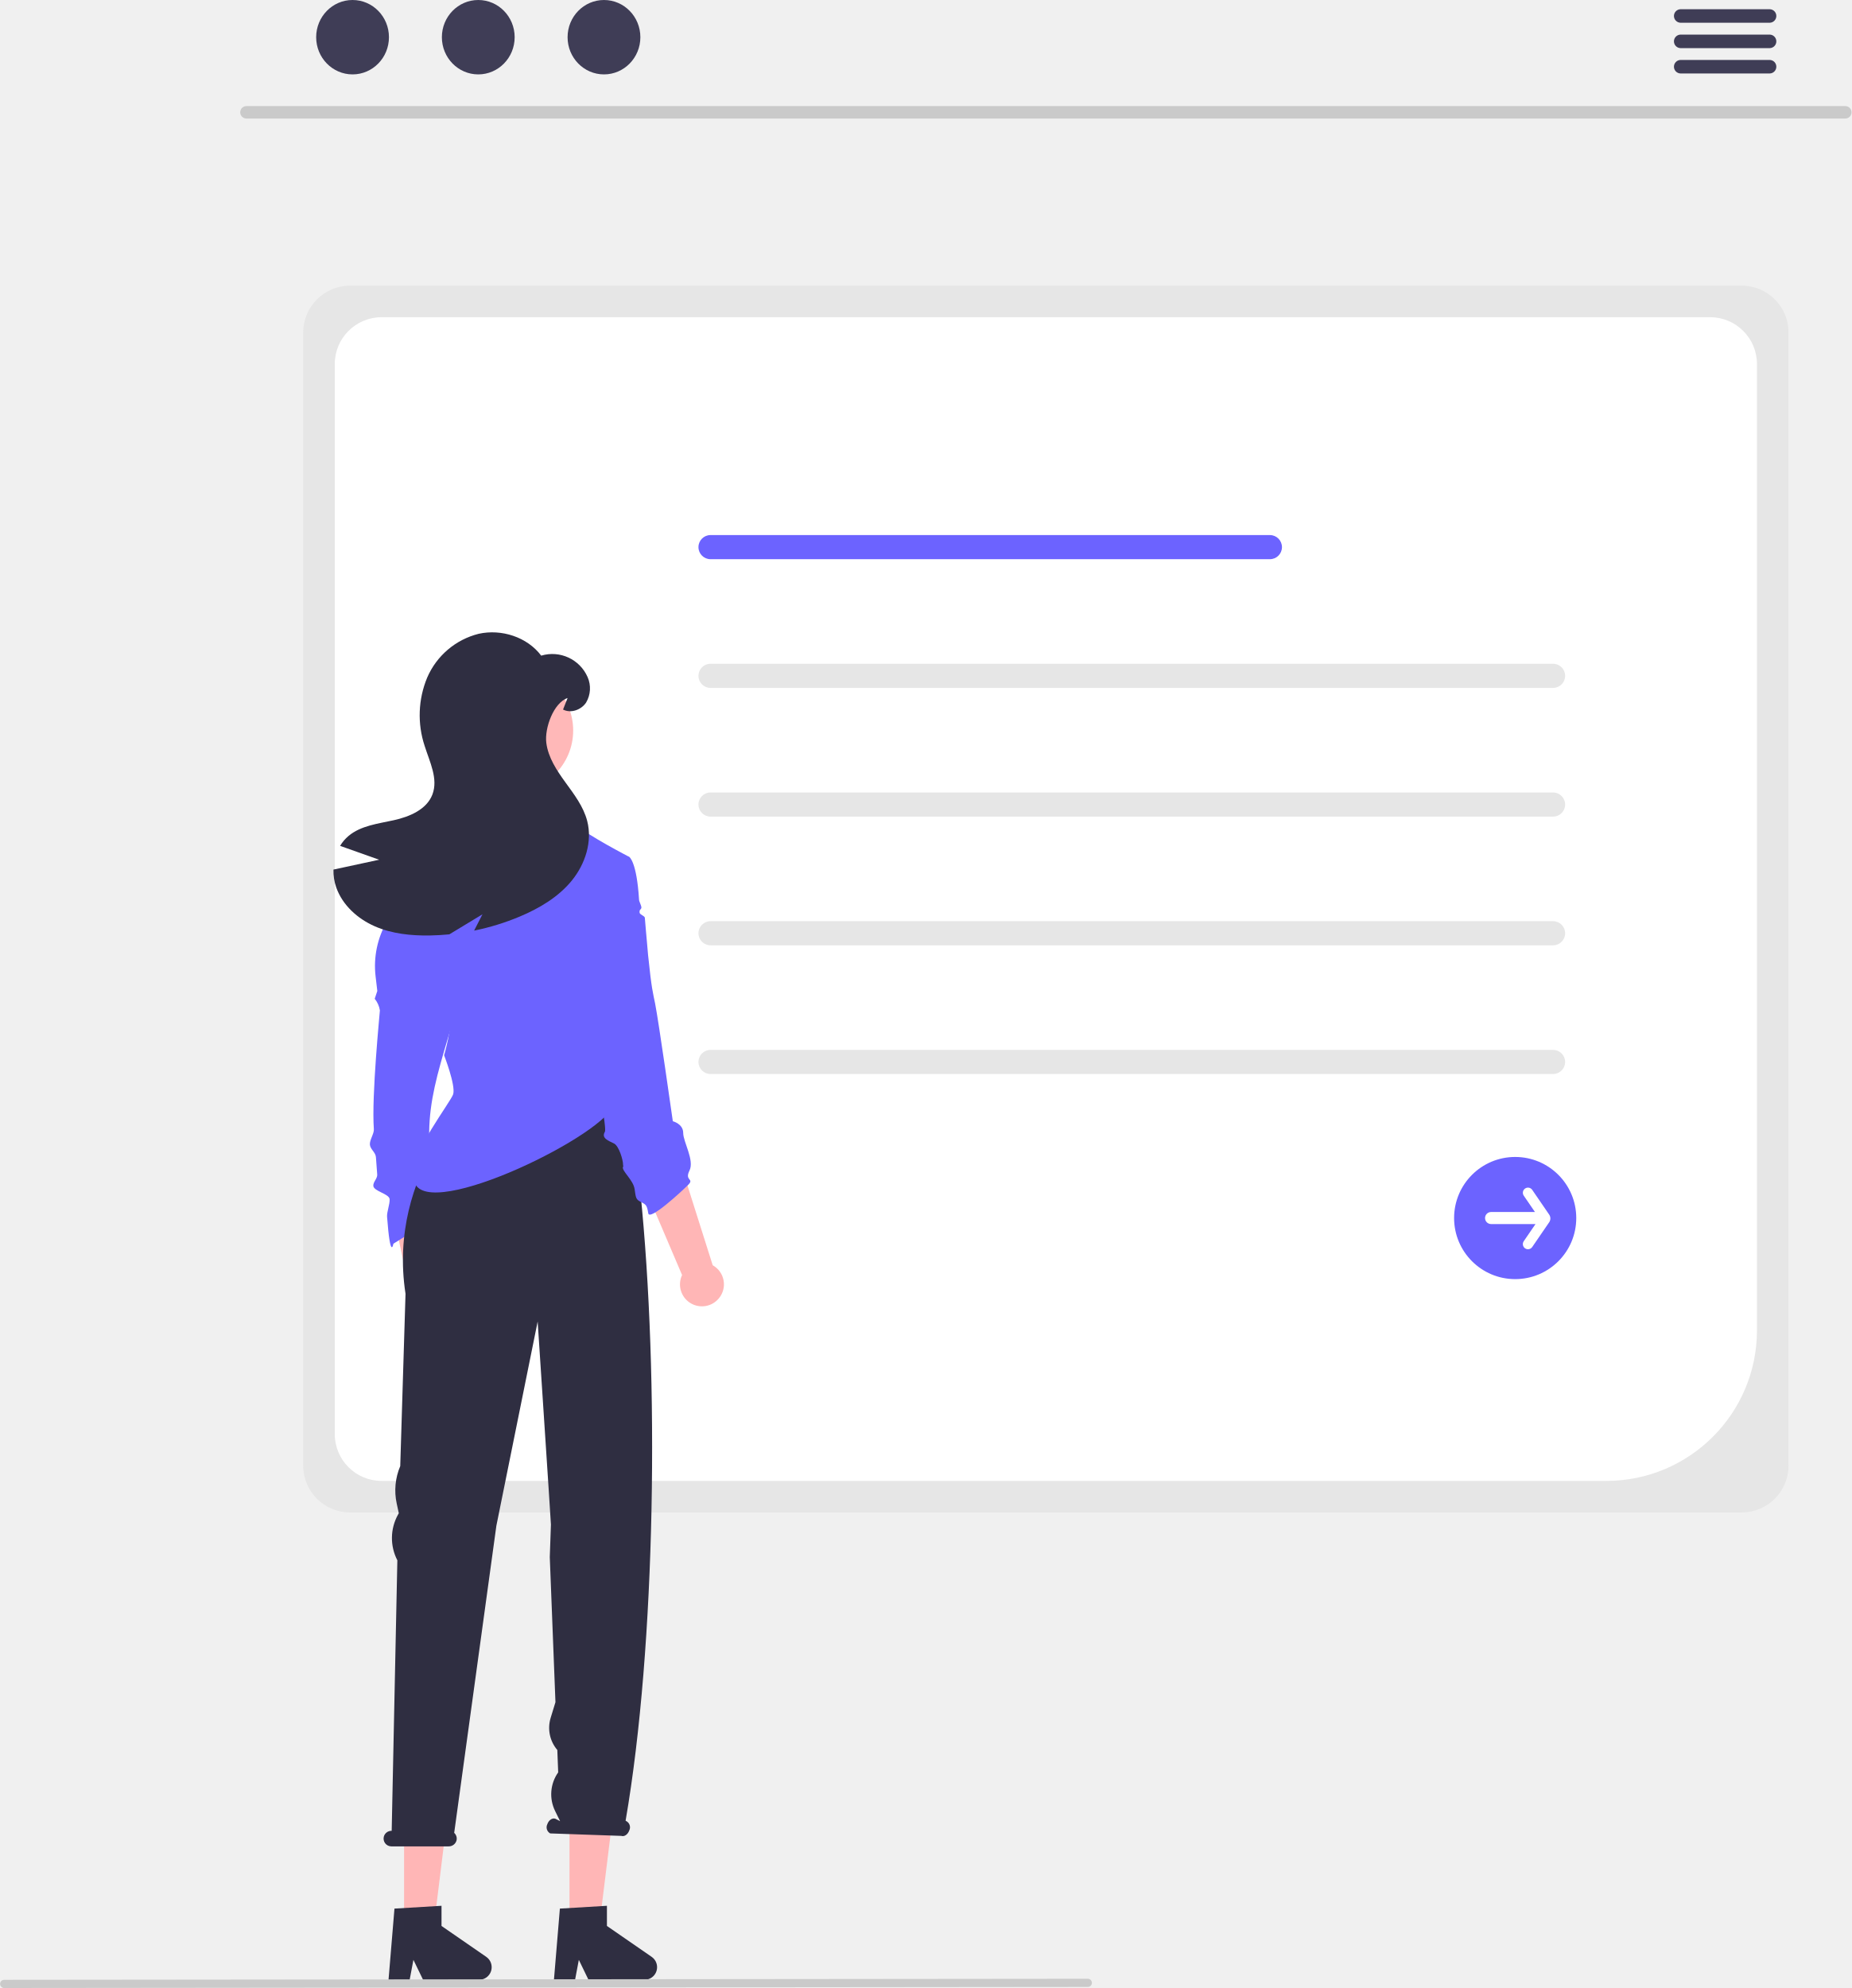
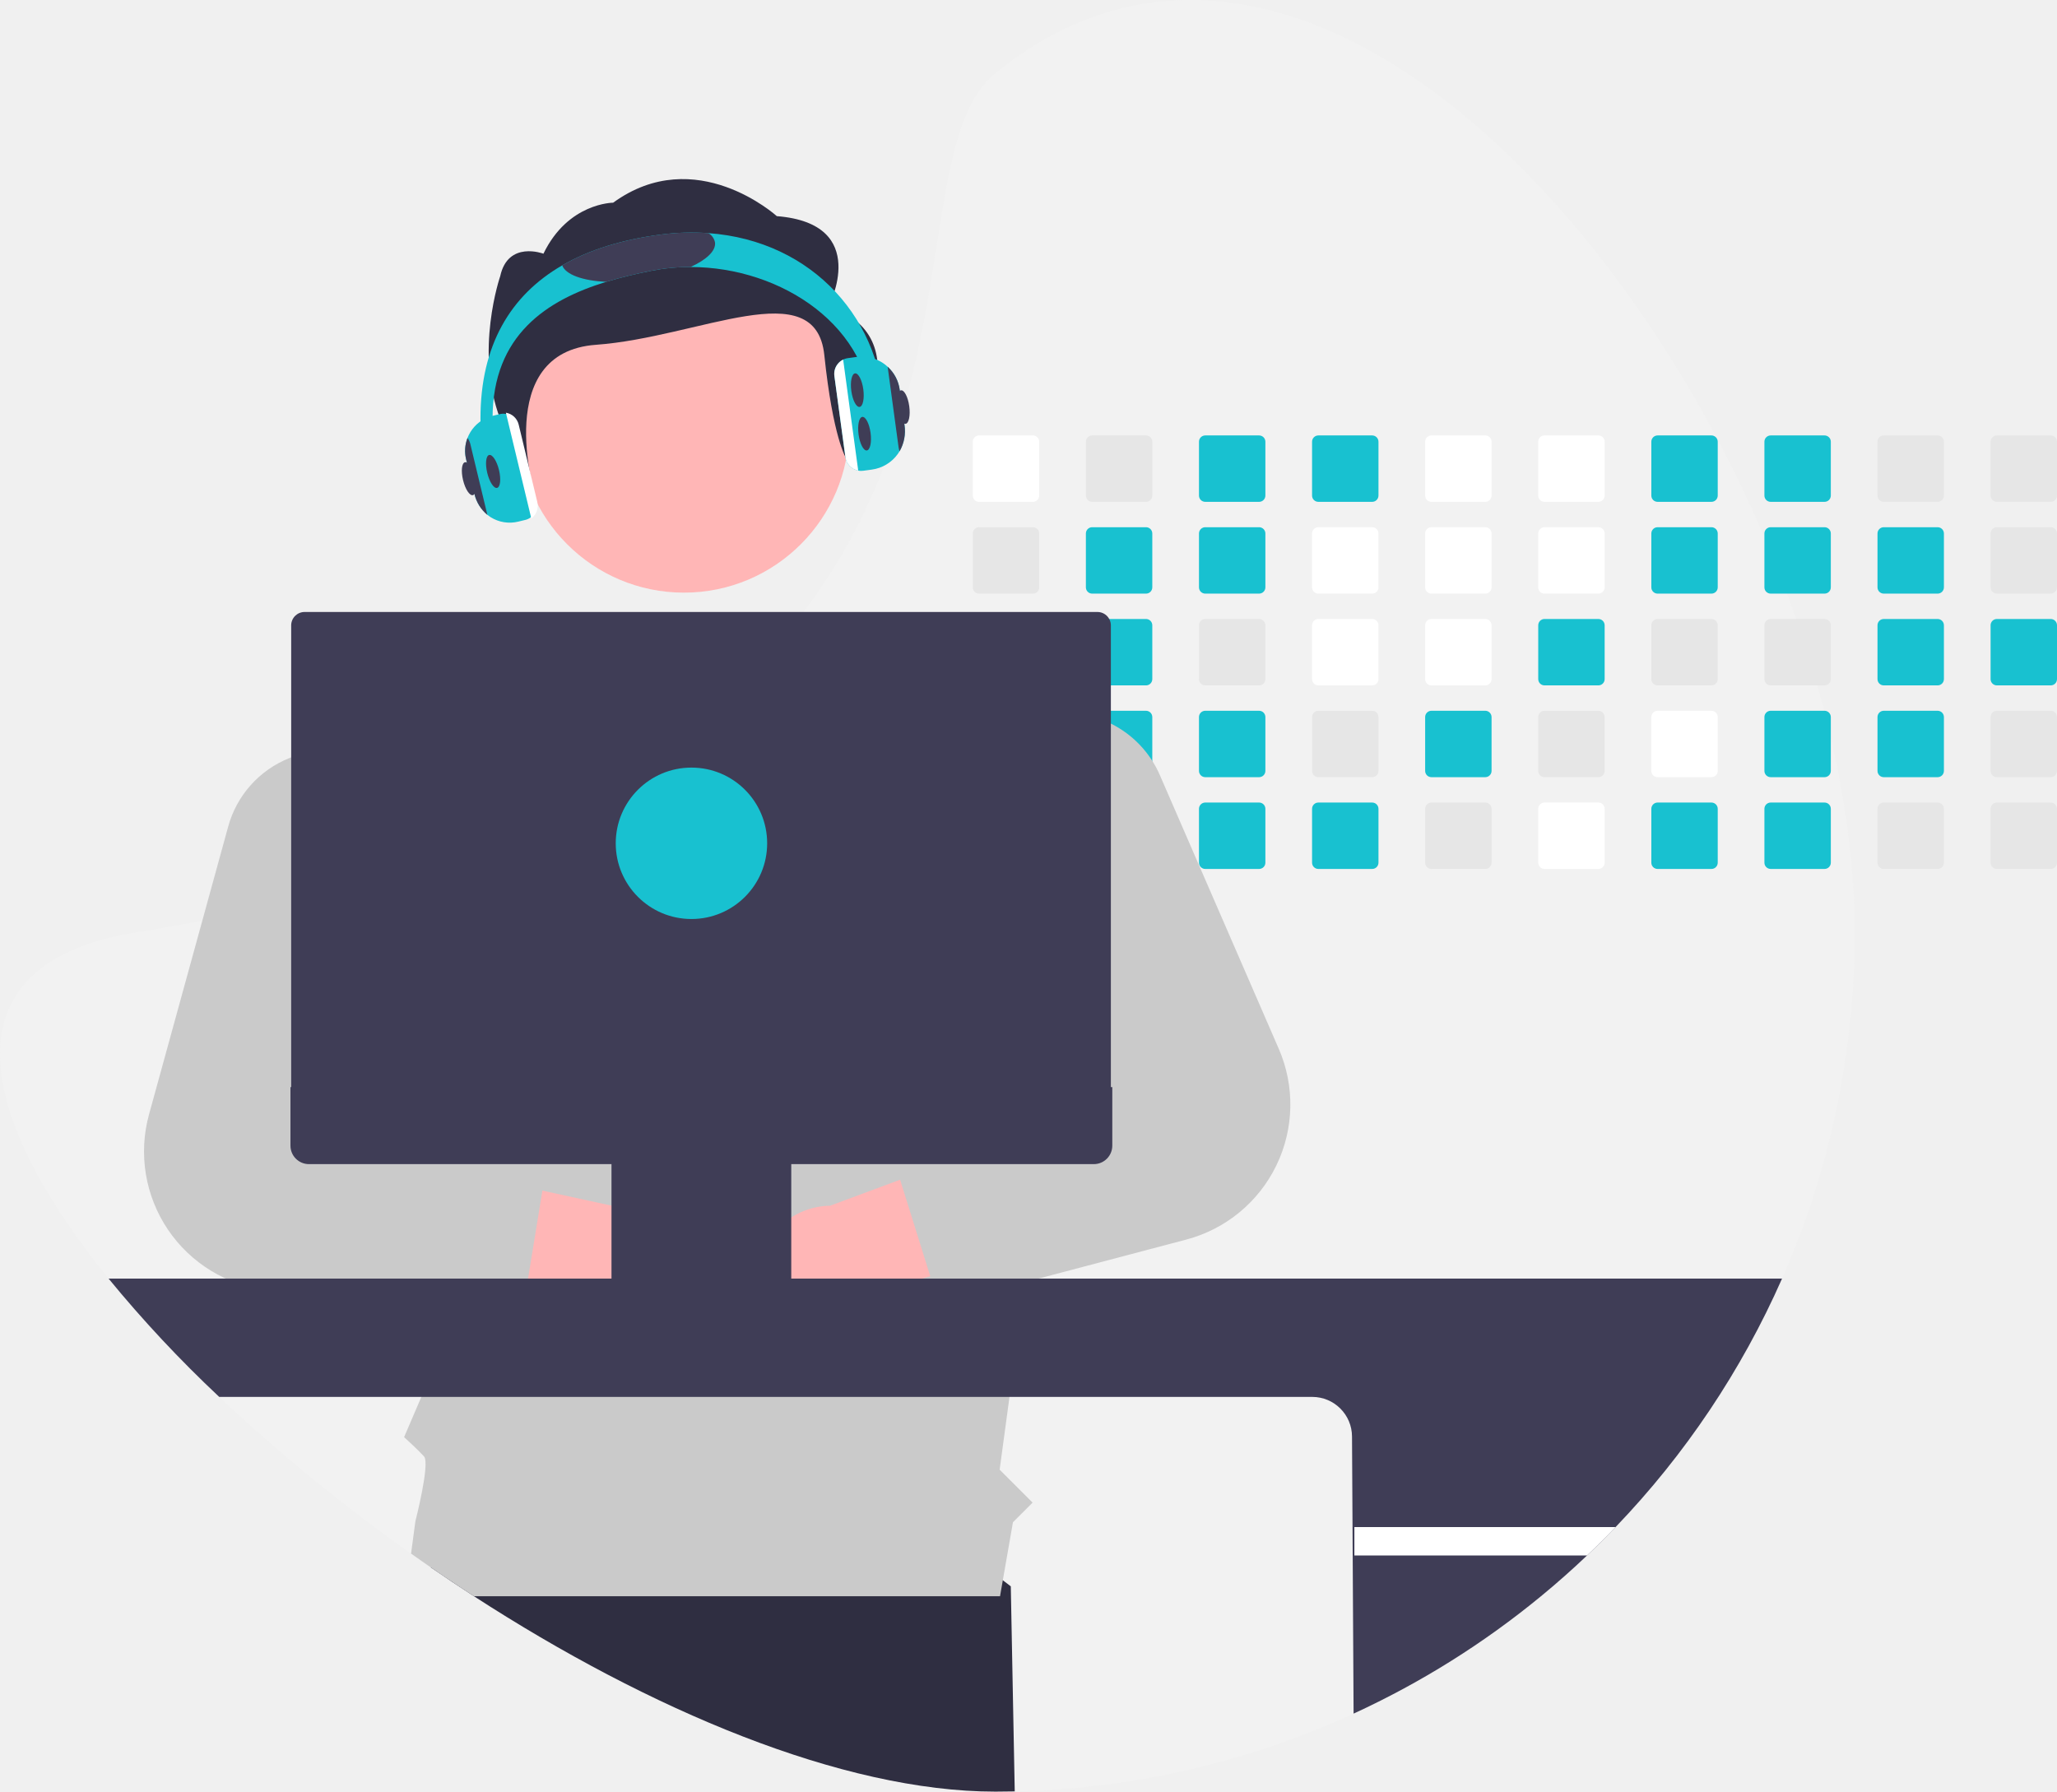
- <svg xmlns="http://www.w3.org/2000/svg" data-name="Layer 1" width="538.715" height="578.41" viewBox="0 0 538.715 578.41">
-   <path d="M837.41,600.844H432.475a13.625,13.625,0,0,1-13.609-13.609V257.512a13.625,13.625,0,0,1,13.609-13.609h404.936a13.625,13.625,0,0,1,13.609,13.609V587.235A13.625,13.625,0,0,1,837.41,600.844Z" transform="translate(-330.6427 -160.7948)" fill="#e6e6e6" />
-   <path d="M798.066,591.665H441.656a13.625,13.625,0,0,1-13.609-13.609V266.699a13.625,13.625,0,0,1,13.609-13.609H828.231a13.625,13.625,0,0,1,13.609,13.609V547.891A43.823,43.823,0,0,1,798.066,591.665Z" transform="translate(-330.6427 -160.7948)" fill="#fff" />
-   <path d="M700.125,323.493H537.372a3.51,3.51,0,1,1,0-7.02H700.125a3.51,3.51,0,0,1,0,7.02Z" transform="translate(-330.6427 -160.7948)" fill="#6c63ff" />
-   <path d="M782.514,360.94H537.372a3.51,3.51,0,1,1,0-7.02H782.514a3.51,3.51,0,0,1,0,7.02Z" transform="translate(-330.6427 -160.7948)" fill="#e6e6e6" />
-   <path d="M782.514,398.387H537.372a3.51,3.51,0,1,1,0-7.02H782.514a3.51,3.51,0,0,1,0,7.02Z" transform="translate(-330.6427 -160.7948)" fill="#e6e6e6" />
-   <path d="M782.514,435.834H537.372a3.51,3.51,0,1,1,0-7.02H782.514a3.51,3.51,0,0,1,0,7.02Z" transform="translate(-330.6427 -160.7948)" fill="#e6e6e6" />
-   <path d="M782.514,473.281H537.372a3.51,3.51,0,1,1,0-7.02H782.514a3.51,3.51,0,0,1,0,7.02Z" transform="translate(-330.6427 -160.7948)" fill="#e6e6e6" />
-   <path d="M771.49,532.956a17.772,17.772,0,1,1,17.772-17.772A17.772,17.772,0,0,1,771.49,532.956Z" transform="translate(-330.6427 -160.7948)" fill="#6c63ff" />
-   <path d="M781.488,514.339l-5.038-7.354a1.494,1.494,0,1,0-2.465,1.689l3.258,4.756H764.477a1.753,1.753,0,1,0,0,3.506h12.926l-3.419,4.99a1.494,1.494,0,0,0,2.465,1.689l5.038-7.354a1.972,1.972,0,0,0,0-1.923Z" transform="translate(-330.6427 -160.7948)" fill="#fff" />
-   <path d="M867.59,195.279h-465.293a1.807,1.807,0,0,1,0-3.613h465.293a1.807,1.807,0,0,1,0,3.613Z" transform="translate(-330.6427 -160.7948)" fill="#cacaca" />
-   <ellipse cx="102.579" cy="10.823" rx="10.588" ry="10.823" fill="#3f3d56" />
-   <ellipse cx="139.154" cy="10.823" rx="10.588" ry="10.823" fill="#3f3d56" />
-   <ellipse cx="175.729" cy="10.823" rx="10.588" ry="10.823" fill="#3f3d56" />
-   <path d="M845.569,163.478h-25.981a1.968,1.968,0,0,0,0,3.934h25.981a1.968,1.968,0,0,0,0-3.934Z" transform="translate(-330.6427 -160.7948)" fill="#3f3d56" />
-   <path d="M845.569,170.862h-25.981a1.968,1.968,0,0,0,0,3.934h25.981a1.968,1.968,0,0,0,0-3.934Z" transform="translate(-330.6427 -160.7948)" fill="#3f3d56" />
-   <path d="M845.569,178.237h-25.981a1.968,1.968,0,0,0,0,3.934h25.981a1.968,1.968,0,0,0,0-3.934Z" transform="translate(-330.6427 -160.7948)" fill="#3f3d56" />
-   <path d="M460.526,551.422a6.352,6.352,0,0,0,.004-9.739L456.677,508.388l-12.234,2.833,6.799,31.561A6.386,6.386,0,0,0,460.526,551.422Z" transform="translate(-330.6427 -160.7948)" fill="#ffb6b6" />
-   <path d="M459.262,513.817l-14.164,8.836s-.862,5.179-1.836-7.836c-.102-1.359.846-3.725.742-5.12-.118-1.573-4.623-2.289-4.742-3.88-.084-1.133,1.218-2.141,1.134-3.271-.127-1.712-.254-3.414-.378-5.088-.104-1.401-1.656-2.289-1.756-3.641-.101-1.363,1.25-3.19,1.155-4.482-.714-9.688,1.755-34.063,1.755-34.559a7.07,7.07,0,0,0-1.505-3.392l.756-2.261-.5-4.242a25.901,25.901,0,0,1,3.339-16.063h0l3.597-2.355,16.598,27.917C456.472,478.537,451.913,488.025,459.262,513.817Z" transform="translate(-330.6427 -160.7948)" fill="#6c63ff" />
-   <polygon points="117.567 561.177 126.135 561.177 130.213 528.128 117.567 528.128 117.567 561.177" fill="#ffb6b6" />
-   <path d="M445.414,716.103l13.689-.817V721.151l13.014,8.988a3.663,3.663,0,0,1-2.082,6.678l-16.297,0-2.809-5.801-1.097,5.801h-6.145Z" transform="translate(-330.6427 -160.7948)" fill="#2f2e41" />
-   <polygon points="165.696 561.177 174.264 561.177 178.341 528.128 165.696 528.128 165.696 561.177" fill="#ffb6b6" />
-   <path d="M493.542,716.103l13.689-.817V721.151l13.014,8.988a3.663,3.663,0,0,1-2.082,6.678l-16.297,0-2.809-5.801L497.961,736.817h-6.145Z" transform="translate(-330.6427 -160.7948)" fill="#2f2e41" />
-   <path d="M444.573,693.472h.033l1.648-78.705a14.051,14.051,0,0,1,.184-13.278l.236-.427-.612-2.835a18.061,18.061,0,0,1,1.032-10.87l1.537-50.125c-5.492-35.593,20.681-58.805,20.681-58.805h39.208l8.417,28.92c5.565,54.215,4.555,132.014-4.275,183.198l.241.122a2.034,2.034,0,0,1,.831,2.682c-.408,1.182-1.441,1.898-2.308,1.599l-20.706-.72a2.034,2.034,0,0,1-.831-2.682c.408-1.182,1.441-1.898,2.308-1.599l1.408.712-1.453-2.957a11.029,11.029,0,0,1,.898-11.236h0l-.254-6.51,0,0a9.915,9.915,0,0,1-1.94-9.343l1.397-4.559-1.65-42.217.333-9.471-.686-10.745-3.174-48.331-12.014,59.433L462.791,694.07a2.25,2.25,0,0,1,.69,2.154,2.334,2.334,0,0,1-2.312,1.776H444.513a2.269,2.269,0,0,1-2.185-2.873A2.297,2.297,0,0,1,444.573,693.472Z" transform="translate(-330.6427 -160.7948)" fill="#2f2e41" />
-   <path d="M539.853,538.484a6.352,6.352,0,0,0-1.846-9.563L527.897,496.966l-11.473,5.106,12.672,29.694a6.386,6.386,0,0,0,10.757,6.719Z" transform="translate(-330.6427 -160.7948)" fill="#ffb6b6" />
-   <path d="M498.254,436.893S509.784,477.695,509.262,481.817c-1.077,8.5-54.06,34.627-58,23l.494-3.822c-1.991-3.981,10.154-19.781,10.744-21.848.749-2.643-2.643-11.319-2.643-11.319s2.344-7.921,1.97-12.825c-.381-4.904-1.512-4.148-5.66-7.172-4.148-3.017-10.938-16.972-10.938-16.972s3.017-13.581,3.017-16.223,12.395-7.144,13.9-8.649a14.129,14.129,0,0,0,1.644-2.823c.305-.61.111-2.025.437-2.726.208-.458.936-.173,1.151-.645.208-.458.028-.985.236-1.436.271-.596.922-1.117,1.179-1.678,1.179-2.58,2.185-4.682,2.497-4.682.749,0,24.9,3.399,24.9,3.399a36.222,36.222,0,0,0,4.522,5.66c2.643,2.636,15.009,9.051,15.009,9.051Z" transform="translate(-330.6427 -160.7948)" fill="#6c63ff" />
-   <path d="M530.865,505.536c-1.887,1.887-11.222,10.549-11.604,8.28-.375-2.261-.578-2.531-2.09-3.28-1.512-.756-1.512-1.131-1.887-3.773-.375-2.643-3.773-5.285-3.392-6.416.375-1.131.025.308.025-.83,0-1.131-1.131-5.278-2.643-6.034-1.505-.756-3.773-1.505-2.636-3.392,1.131-1.887-10.647-58.484-10.647-58.484l10.563-20.745,7.165-.756s2.177,1.246,2.859,12.477c.035.569.655,1.613.681,2.234.022.516-.549.602-.533,1.155q.005.177.01.357c.014.551,1.501.956,1.523,1.487.04.949.624,7.005.687,7.895q.106,1.505.251,2.899c1.043,10.121,1.416,10.976,2.062,14.206,1,5,5.145,34.202,5.145,34.202s3.017.749,3.017,3.392,3.328,7.954,1.823,10.971C529.735,504.406,532.752,503.65,530.865,505.536Z" transform="translate(-330.6427 -160.7948)" fill="#6c63ff" />
-   <circle cx="148.874" cy="212.534" r="17.894" fill="#ffb8b8" />
-   <path d="M440.958,410.934q-5.68-2.013-11.36-4.033a11.435,11.435,0,0,1,2.459-2.894c3.605-3.01,8.581-3.554,13.159-4.57,4.585-1.016,9.561-3.097,11.236-7.479,1.741-4.556-.783-9.474-2.249-14.116a28.443,28.443,0,0,1,.74-19.919,22.172,22.172,0,0,1,14.965-12.723c6.63-1.473,14.123.928,18.2,6.354a11.222,11.222,0,0,1,13.507,6.253,8.125,8.125,0,0,1-.435,7.385c-1.415,2.14-4.439,3.235-6.717,2.046l1.32-3.351c-4.084,1.385-6.739,8.77-6.188,13.05.544,4.273,3.039,8.016,5.571,11.505s5.23,7.015,6.318,11.186c1.567,5.999-.551,12.557-4.468,17.366s-9.437,8.074-15.153,10.475A70.247,70.247,0,0,1,468.588,431.557c.812-1.581,1.618-3.163,2.43-4.744l-9.64,5.832c-1.864.181-3.743.29-5.622.326-5.469.094-11.048-.479-16.053-2.662-5.012-2.191-9.416-6.159-11.229-11.316a14.666,14.666,0,0,1-.812-5.194Q434.309,412.363,440.958,410.934Z" transform="translate(-330.6427 -160.7948)" fill="#2f2e41" />
-   <path d="M613.875,738.18H580.689l-.143-.259c-.424-.77-.834-1.585-1.217-2.423-3.418-7.318-4.863-15.688-6.138-23.073l-.96-5.566a3.437,3.437,0,0,1,5.41-3.362q7.565,5.505,15.136,10.999c1.911,1.391,4.094,3,6.184,4.739.202-.979.413-1.962.624-2.931a3.439,3.439,0,0,1,6.281-1.086l3.883,6.238c2.832,4.556,5.332,9.045,4.822,13.887a.756.756,0,0,1-.013.176,10.947,10.947,0,0,1-.563,2.331Z" transform="translate(-330.6427 -160.7948)" fill="#f0f0f0" />
-   <path d="M647.185,738.898l-315.358.307a1.191,1.191,0,0,1,0-2.381l315.358-.307a1.191,1.191,0,0,1,0,2.381Z" transform="translate(-330.6427 -160.7948)" fill="#cacaca" />
+ <svg xmlns="http://www.w3.org/2000/svg" data-name="Layer 1" width="850.538" height="740.83" viewBox="0 0 850.538 740.83">
+   <path d="M941.609,465.125a354.21,354.21,0,0,1-98.85,245.9q-5.745,6.015-11.8,11.74-9.225,8.775-19.07,16.87a353.934,353.934,0,0,1-217.58,80.69q-3.975.09-7.98.09c-63.43,0-143.21-33.88-215.61-80.78q-8.985-5.82-17.81-11.91-4.125-2.82-8.21-5.72a730.43,730.43,0,0,1-79.32-64.8,514.116,514.116,0,0,1-45.75-48.92c-55.63-68.62-67.9-130.45,11.41-143.16q14.085-2.25,27.34-4.81,19.2-3.69,36.75-7.97,23.64-5.745,44.42-12.46,6.99-2.25,13.66-4.59c65.74-23.09,109.74-53.2,139.69-85.87q7.62-8.295,14.05-16.79a236.055,236.055,0,0,0,17.83-27.12,254.898,254.898,0,0,0,18.41-41.05l.27-.78c23.83-68.74,16.58-132.5,42.87-153.84,112.38-91.23,252.29,38.69,317.96,191.9q4.965,11.58,9.34,23.3,1.965,5.235,3.79,10.49,4.8,13.695,8.71,27.46,1.5,5.25,2.86,10.49c.97,3.77,1.9,7.53,2.76,11.29C938.139,412.305,941.609,439.455,941.609,465.125Z" transform="translate(-174.731 -79.58524)" fill="#f2f2f2" />
+   <path d="M594.309,820.325q-3.975.09-7.98.09c-63.43,0-143.21-33.88-215.61-80.78q-8.985-5.82-17.81-11.91l5.16-31.4,156.21-20.74,78.4,59.95Z" transform="translate(-174.731 -79.58524)" fill="#2f2e41" />
+   <path d="M601.829,259.635h-22.26a2.601,2.601,0,0,0-2.6,2.6v22.27a2.593,2.593,0,0,0,2.6,2.59h22.26a2.599,2.599,0,0,0,2.6-2.59v-22.27A2.608,2.608,0,0,0,601.829,259.635Z" transform="translate(-174.731 -79.58524)" fill="#fff" />
+   <path d="M601.829,297.585h-22.26a2.601,2.601,0,0,0-2.6,2.6v22.27a2.593,2.593,0,0,0,2.6,2.59h22.26a2.599,2.599,0,0,0,2.6-2.59v-22.27A2.608,2.608,0,0,0,601.829,297.585Z" transform="translate(-174.731 -79.58524)" fill="#e6e6e6" />
+   <path d="M601.829,335.535h-22.26a2.601,2.601,0,0,0-2.6,2.6v22.26a2.595,2.595,0,0,0,2.6,2.6h22.26a2.601,2.601,0,0,0,2.6-2.6v-22.26A2.608,2.608,0,0,0,601.829,335.535Z" transform="translate(-174.731 -79.58524)" fill="#e6e6e6" />
+   <path d="M604.389,375.625a2.617,2.617,0,0,0-2.56-2.14h-22.26a2.601,2.601,0,0,0-2.6,2.6v22.26a2.595,2.595,0,0,0,2.6,2.6h22.26a2.601,2.601,0,0,0,2.6-2.6v-22.26A2.313,2.313,0,0,0,604.389,375.625Z" transform="translate(-174.731 -79.58524)" fill="#e6e6e6" />
+   <path d="M602.839,411.635a2.634,2.634,0,0,0-1.01-.2h-22.26a2.595,2.595,0,0,0-2.6,2.6v22.26a2.588,2.588,0,0,0,2.6,2.6h22.26a2.601,2.601,0,0,0,2.6-2.6v-22.26A2.616,2.616,0,0,0,602.839,411.635Z" transform="translate(-174.731 -79.58524)" fill="#e6e6e6" />
+   <path d="M648.589,259.635h-22.26a2.601,2.601,0,0,0-2.6,2.6v22.27a2.593,2.593,0,0,0,2.6,2.59h22.26a2.599,2.599,0,0,0,2.6-2.59v-22.27A2.608,2.608,0,0,0,648.589,259.635Z" transform="translate(-174.731 -79.58524)" fill="#e6e6e6" />
+   <path d="M648.589,297.585h-22.26a2.601,2.601,0,0,0-2.6,2.6v22.27a2.593,2.593,0,0,0,2.6,2.59h22.26a2.599,2.599,0,0,0,2.6-2.59v-22.27A2.608,2.608,0,0,0,648.589,297.585Z" transform="translate(-174.731 -79.58524)" fill="#18c1d0" />
+   <path d="M648.589,335.535h-22.26a2.601,2.601,0,0,0-2.6,2.6v22.26a2.595,2.595,0,0,0,2.6,2.6h22.26a2.601,2.601,0,0,0,2.6-2.6v-22.26A2.608,2.608,0,0,0,648.589,335.535Z" transform="translate(-174.731 -79.58524)" fill="#18c1d0" />
+   <path d="M648.589,373.485h-22.26a2.593,2.593,0,0,0-2.46,1.78,2.478,2.478,0,0,0-.14.82v22.26a2.595,2.595,0,0,0,2.6,2.6h22.26a2.601,2.601,0,0,0,2.6-2.6v-22.26A2.608,2.608,0,0,0,648.589,373.485Z" transform="translate(-174.731 -79.58524)" fill="#18c1d0" />
+   <path d="M648.589,411.435h-22.26a2.595,2.595,0,0,0-2.6,2.6v22.26a2.595,2.595,0,0,0,2.6,2.6h22.26a2.601,2.601,0,0,0,2.6-2.6v-22.26A2.601,2.601,0,0,0,648.589,411.435Z" transform="translate(-174.731 -79.58524)" fill="#e6e6e6" />
+   <path d="M695.349,259.635h-22.26a2.601,2.601,0,0,0-2.6,2.6v22.27a2.593,2.593,0,0,0,2.6,2.59h22.26a2.599,2.599,0,0,0,2.6-2.59v-22.27A2.608,2.608,0,0,0,695.349,259.635Z" transform="translate(-174.731 -79.58524)" fill="#18c1d0" />
+   <path d="M695.349,297.585h-22.26a2.601,2.601,0,0,0-2.6,2.6v22.27a2.593,2.593,0,0,0,2.6,2.59h22.26a2.599,2.599,0,0,0,2.6-2.59v-22.27A2.608,2.608,0,0,0,695.349,297.585Z" transform="translate(-174.731 -79.58524)" fill="#18c1d0" />
+   <path d="M695.349,335.535h-22.26a2.601,2.601,0,0,0-2.6,2.6v22.26a2.595,2.595,0,0,0,2.6,2.6h22.26a2.601,2.601,0,0,0,2.6-2.6v-22.26A2.608,2.608,0,0,0,695.349,335.535Z" transform="translate(-174.731 -79.58524)" fill="#e6e6e6" />
+   <path d="M695.349,373.485h-22.26a2.601,2.601,0,0,0-2.6,2.6v22.26a2.595,2.595,0,0,0,2.6,2.6h22.26a2.601,2.601,0,0,0,2.6-2.6v-22.26A2.608,2.608,0,0,0,695.349,373.485Z" transform="translate(-174.731 -79.58524)" fill="#18c1d0" />
+   <path d="M695.349,411.435h-22.26a2.595,2.595,0,0,0-2.6,2.6v22.26a2.595,2.595,0,0,0,2.6,2.6h22.26a2.601,2.601,0,0,0,2.6-2.6v-22.26A2.601,2.601,0,0,0,695.349,411.435Z" transform="translate(-174.731 -79.58524)" fill="#18c1d0" />
+   <path d="M742.109,259.635h-22.26a2.601,2.601,0,0,0-2.6,2.6v22.27a2.593,2.593,0,0,0,2.6,2.59h22.26a2.599,2.599,0,0,0,2.6-2.59v-22.27A2.608,2.608,0,0,0,742.109,259.635Z" transform="translate(-174.731 -79.58524)" fill="#18c1d0" />
+   <path d="M742.109,297.585h-22.26a2.601,2.601,0,0,0-2.6,2.6v22.27a2.593,2.593,0,0,0,2.6,2.59h22.26a2.599,2.599,0,0,0,2.6-2.59v-22.27A2.608,2.608,0,0,0,742.109,297.585Z" transform="translate(-174.731 -79.58524)" fill="#fff" />
+   <path d="M742.109,335.535h-22.26a2.601,2.601,0,0,0-2.6,2.6v22.26a2.595,2.595,0,0,0,2.6,2.6h22.26a2.601,2.601,0,0,0,2.6-2.6v-22.26A2.608,2.608,0,0,0,742.109,335.535Z" transform="translate(-174.731 -79.58524)" fill="#fff" />
+   <path d="M742.109,373.485h-22.26a2.601,2.601,0,0,0-2.6,2.6v22.26a2.595,2.595,0,0,0,2.6,2.6h22.26a2.601,2.601,0,0,0,2.6-2.6v-22.26A2.608,2.608,0,0,0,742.109,373.485Z" transform="translate(-174.731 -79.58524)" fill="#e6e6e6" />
+   <path d="M742.109,411.435h-22.26a2.595,2.595,0,0,0-2.6,2.6v22.26a2.595,2.595,0,0,0,2.6,2.6h22.26a2.601,2.601,0,0,0,2.6-2.6v-22.26A2.601,2.601,0,0,0,742.109,411.435Z" transform="translate(-174.731 -79.58524)" fill="#18c1d0" />
+   <path d="M788.869,259.635h-22.27a2.599,2.599,0,0,0-2.59,2.6v22.27a2.591,2.591,0,0,0,2.59,2.59h22.27a2.599,2.599,0,0,0,2.6-2.59v-22.27A2.608,2.608,0,0,0,788.869,259.635Z" transform="translate(-174.731 -79.58524)" fill="#fff" />
+   <path d="M788.869,297.585h-22.27a2.599,2.599,0,0,0-2.59,2.6v22.27a2.59,2.59,0,0,0,2.59,2.59h22.27a2.599,2.599,0,0,0,2.6-2.59v-22.27A2.608,2.608,0,0,0,788.869,297.585Z" transform="translate(-174.731 -79.58524)" fill="#fff" />
+   <path d="M788.869,335.535h-22.27a2.599,2.599,0,0,0-2.59,2.6v22.26a2.593,2.593,0,0,0,2.59,2.6h22.27a2.601,2.601,0,0,0,2.6-2.6v-22.26A2.608,2.608,0,0,0,788.869,335.535Z" transform="translate(-174.731 -79.58524)" fill="#fff" />
+   <path d="M788.869,373.485h-22.27a2.599,2.599,0,0,0-2.59,2.6v22.26a2.593,2.593,0,0,0,2.59,2.6h22.27a2.601,2.601,0,0,0,2.6-2.6v-22.26A2.608,2.608,0,0,0,788.869,373.485Z" transform="translate(-174.731 -79.58524)" fill="#18c1d0" />
+   <path d="M788.869,411.435h-22.27a2.593,2.593,0,0,0-2.59,2.6v22.26a2.593,2.593,0,0,0,2.59,2.6h22.27a2.601,2.601,0,0,0,2.6-2.6v-22.26A2.601,2.601,0,0,0,788.869,411.435Z" transform="translate(-174.731 -79.58524)" fill="#e6e6e6" />
+   <path d="M835.629,259.635h-22.27a2.599,2.599,0,0,0-2.59,2.6v22.27a2.591,2.591,0,0,0,2.59,2.59h22.27a2.599,2.599,0,0,0,2.6-2.59v-22.27A2.608,2.608,0,0,0,835.629,259.635Z" transform="translate(-174.731 -79.58524)" fill="#fff" />
+   <path d="M835.629,297.585h-22.27a2.599,2.599,0,0,0-2.59,2.6v22.27a2.59,2.59,0,0,0,2.59,2.59h22.27a2.599,2.599,0,0,0,2.6-2.59v-22.27A2.608,2.608,0,0,0,835.629,297.585Z" transform="translate(-174.731 -79.58524)" fill="#fff" />
+   <path d="M835.629,335.535h-22.27a2.599,2.599,0,0,0-2.59,2.6v22.26a2.593,2.593,0,0,0,2.59,2.6h22.27a2.601,2.601,0,0,0,2.6-2.6v-22.26A2.608,2.608,0,0,0,835.629,335.535Z" transform="translate(-174.731 -79.58524)" fill="#18c1d0" />
+   <path d="M835.629,373.485h-22.27a2.599,2.599,0,0,0-2.59,2.6v22.26a2.593,2.593,0,0,0,2.59,2.6h22.27a2.601,2.601,0,0,0,2.6-2.6v-22.26A2.608,2.608,0,0,0,835.629,373.485Z" transform="translate(-174.731 -79.58524)" fill="#e6e6e6" />
+   <path d="M835.629,411.435h-22.27a2.593,2.593,0,0,0-2.59,2.6v22.26a2.593,2.593,0,0,0,2.59,2.6h22.27a2.601,2.601,0,0,0,2.6-2.6v-22.26A2.601,2.601,0,0,0,835.629,411.435Z" transform="translate(-174.731 -79.58524)" fill="#fff" />
+   <path d="M882.389,259.635h-22.27a2.599,2.599,0,0,0-2.59,2.6v22.27a2.591,2.591,0,0,0,2.59,2.59h22.27a2.599,2.599,0,0,0,2.6-2.59v-22.27A2.608,2.608,0,0,0,882.389,259.635Z" transform="translate(-174.731 -79.58524)" fill="#18c1d0" />
+   <path d="M882.389,297.585h-22.27a2.599,2.599,0,0,0-2.59,2.6v22.27a2.59,2.59,0,0,0,2.59,2.59h22.27a2.599,2.599,0,0,0,2.6-2.59v-22.27A2.608,2.608,0,0,0,882.389,297.585Z" transform="translate(-174.731 -79.58524)" fill="#18c1d0" />
+   <path d="M882.389,335.535h-22.27a2.599,2.599,0,0,0-2.59,2.6v22.26a2.593,2.593,0,0,0,2.59,2.6h22.27a2.601,2.601,0,0,0,2.6-2.6v-22.26A2.608,2.608,0,0,0,882.389,335.535Z" transform="translate(-174.731 -79.58524)" fill="#e6e6e6" />
+   <path d="M882.389,373.485h-22.27a2.599,2.599,0,0,0-2.59,2.6v22.26a2.593,2.593,0,0,0,2.59,2.6h22.27a2.601,2.601,0,0,0,2.6-2.6v-22.26A2.608,2.608,0,0,0,882.389,373.485Z" transform="translate(-174.731 -79.58524)" fill="#fff" />
+   <path d="M882.389,411.435h-22.27a2.593,2.593,0,0,0-2.59,2.6v22.26a2.593,2.593,0,0,0,2.59,2.6h22.27a2.601,2.601,0,0,0,2.6-2.6v-22.26A2.601,2.601,0,0,0,882.389,411.435Z" transform="translate(-174.731 -79.58524)" fill="#18c1d0" />
+   <path d="M929.149,259.635h-22.27a2.599,2.599,0,0,0-2.59,2.6v22.27a2.591,2.591,0,0,0,2.59,2.59h22.27a2.599,2.599,0,0,0,2.6-2.59v-22.27A2.608,2.608,0,0,0,929.149,259.635Z" transform="translate(-174.731 -79.58524)" fill="#18c1d0" />
+   <path d="M929.149,297.585h-22.27a2.599,2.599,0,0,0-2.59,2.6v22.27a2.59,2.59,0,0,0,2.59,2.59h22.27a2.599,2.599,0,0,0,2.6-2.59v-22.27A2.608,2.608,0,0,0,929.149,297.585Z" transform="translate(-174.731 -79.58524)" fill="#18c1d0" />
+   <path d="M929.149,335.535h-22.27a2.599,2.599,0,0,0-2.59,2.6v22.26a2.593,2.593,0,0,0,2.59,2.6h22.27a2.601,2.601,0,0,0,2.6-2.6v-22.26A2.608,2.608,0,0,0,929.149,335.535Z" transform="translate(-174.731 -79.58524)" fill="#e6e6e6" />
+   <path d="M929.149,373.485h-22.27a2.599,2.599,0,0,0-2.59,2.6v22.26a2.593,2.593,0,0,0,2.59,2.6h22.27a2.601,2.601,0,0,0,2.6-2.6v-22.26A2.608,2.608,0,0,0,929.149,373.485Z" transform="translate(-174.731 -79.58524)" fill="#18c1d0" />
+   <path d="M929.149,411.435h-22.27a2.593,2.593,0,0,0-2.59,2.6v22.26a2.593,2.593,0,0,0,2.59,2.6h22.27a2.601,2.601,0,0,0,2.6-2.6v-22.26A2.601,2.601,0,0,0,929.149,411.435Z" transform="translate(-174.731 -79.58524)" fill="#18c1d0" />
+   <path d="M975.909,259.635h-22.27a2.599,2.599,0,0,0-2.59,2.6v22.27a2.591,2.591,0,0,0,2.59,2.59h22.27a2.599,2.599,0,0,0,2.6-2.59v-22.27A2.608,2.608,0,0,0,975.909,259.635Z" transform="translate(-174.731 -79.58524)" fill="#e6e6e6" />
+   <path d="M975.909,297.585h-22.27a2.599,2.599,0,0,0-2.59,2.6v22.27a2.59,2.59,0,0,0,2.59,2.59h22.27a2.599,2.599,0,0,0,2.6-2.59v-22.27A2.608,2.608,0,0,0,975.909,297.585Z" transform="translate(-174.731 -79.58524)" fill="#18c1d0" />
+   <path d="M975.909,335.535h-22.27a2.599,2.599,0,0,0-2.59,2.6v22.26a2.593,2.593,0,0,0,2.59,2.6h22.27a2.601,2.601,0,0,0,2.6-2.6v-22.26A2.608,2.608,0,0,0,975.909,335.535Z" transform="translate(-174.731 -79.58524)" fill="#18c1d0" />
+   <path d="M975.909,373.485h-22.27a2.599,2.599,0,0,0-2.59,2.6v22.26a2.593,2.593,0,0,0,2.59,2.6h22.27a2.601,2.601,0,0,0,2.6-2.6v-22.26A2.608,2.608,0,0,0,975.909,373.485Z" transform="translate(-174.731 -79.58524)" fill="#18c1d0" />
+   <path d="M975.909,411.435h-22.27a2.593,2.593,0,0,0-2.59,2.6v22.26a2.593,2.593,0,0,0,2.59,2.6h22.27a2.601,2.601,0,0,0,2.6-2.6v-22.26A2.601,2.601,0,0,0,975.909,411.435Z" transform="translate(-174.731 -79.58524)" fill="#e6e6e6" />
+   <path d="M1022.669,259.635h-22.27a2.599,2.599,0,0,0-2.59,2.6v22.27a2.591,2.591,0,0,0,2.59,2.59h22.27a2.599,2.599,0,0,0,2.6-2.59v-22.27A2.608,2.608,0,0,0,1022.669,259.635Z" transform="translate(-174.731 -79.58524)" fill="#e6e6e6" />
+   <path d="M1022.669,297.585h-22.27a2.599,2.599,0,0,0-2.59,2.6v22.27a2.591,2.591,0,0,0,2.59,2.59h22.27a2.599,2.599,0,0,0,2.6-2.59v-22.27A2.608,2.608,0,0,0,1022.669,297.585Z" transform="translate(-174.731 -79.58524)" fill="#e6e6e6" />
+   <path d="M1022.669,335.535h-22.27a2.599,2.599,0,0,0-2.59,2.6v22.26a2.593,2.593,0,0,0,2.59,2.6h22.27a2.601,2.601,0,0,0,2.6-2.6v-22.26A2.608,2.608,0,0,0,1022.669,335.535Z" transform="translate(-174.731 -79.58524)" fill="#18c1d0" />
+   <path d="M1022.669,373.485h-22.27a2.599,2.599,0,0,0-2.59,2.6v22.26a2.593,2.593,0,0,0,2.59,2.6h22.27a2.601,2.601,0,0,0,2.6-2.6v-22.26A2.608,2.608,0,0,0,1022.669,373.485Z" transform="translate(-174.731 -79.58524)" fill="#e6e6e6" />
+   <path d="M1022.669,411.435h-22.27a2.593,2.593,0,0,0-2.59,2.6v22.26a2.593,2.593,0,0,0,2.59,2.6h22.27a2.601,2.601,0,0,0,2.6-2.6v-22.26A2.601,2.601,0,0,0,1022.669,411.435Z" transform="translate(-174.731 -79.58524)" fill="#e6e6e6" />
+   <polygon points="336.095 660.051 335.475 660.051 336.005 659.981 336.095 660.051" fill="#2f2e41" />
+   <circle id="b6132315-04e2-4cdb-a713-107c9cd58b0b" data-name="ab6171fa-7d69-4734-b81c-8dff60f9761b" cx="282.814" cy="176.733" r="68.322" fill="#ffb6b6" />
+   <path id="f4304bdd-ba2d-4fff-b404-410205410c5d-160" data-name="bf427902-b9bf-4946-b5d7-5c1c7e04535e" d="M517.377,206.226s17.869-34.161-21.444-37.266c0,0-33.515-30.402-67.676-5.558,0,0-18.633,0-28.823,21.086,0,0-14.655-5.558-17.876,9.317,0,0-10.723,31.055,0,59.005,10.723,27.95,14.285,31.055,14.285,31.055s-17.621-58.598,25.27-61.704,90.887-29.909,94.461,4.251,8.953,42.578,8.953,42.578S558.479,220.201,517.377,206.226Z" transform="translate(-174.731 -79.58524)" fill="#2f2e41" />
+   <path d="M634.279,424.695l-.22,1.16-2.47,13.04-17.07,90.2-1.01,5.31-2.12,11.23-2.9,15.32-6.43,33.95-1.84,9.73-.69,3.65-.24,1.28-1.91,10.07-.58,3.04-4.66,34.53-4.07,30.09,13.62,13.62-8.12,8.12-5.33,30.53.01.07H370.719q-13.2-8.55-26.02-17.63l1.79-13.4s6.16-23.93,3.57-26.79c-2.58-2.86-8.24-7.97-8.24-7.97l7.13-16.64.99-2.31-1.66-34.43-.04-.83-.55-11.35-.07-1.46-.11-2.19-2.11-43.68-.04-.72-.64-13.24-.6-12.59-.26-5.31-2.57-53.13-1.74-36.08-1.52-31.41,6.11-2.07,65.35-22.21,27.07-35.19,56.34.42,27.58.21,46.02,42.68,10.47,5,.08.04,7.51,3.59,19.04,9.09,20.13,9.62,10.33,4.93Z" transform="translate(-174.731 -79.58524)" fill="#cacaca" />
+   <path d="M443.84,637.136a30.286,30.286,0,0,1-40.664-22.43L296.617,599.588l37.043-41.902,95.511,20.78a30.45,30.45,0,0,1,14.669,58.67Z" transform="translate(-174.731 -79.58524)" fill="#ffb6b6" />
+   <path d="M396.329,560.955a13.522,13.522,0,0,0-7.89-4.87l-43.72-9.09-4.49-.93a18.933,18.933,0,0,1-12.53-9.07,19.161,19.161,0,0,1-2.45-7.9,18.895,18.895,0,0,1,.89-7.48l15.15-45.65,9.83-29.62a41.792,41.792,0,0,0,2.09-11.05,43.349,43.349,0,0,0-9.07-28.89,42.693,42.693,0,0,0-49.01-13.64c-.25.09-.51.19-.76.29a42.583,42.583,0,0,0-25.31,28.41l-10.68,38.85-22.03,80.09a57.766,57.766,0,0,0,48.96,72.68l62.97,7.38,29.14,3.42a13.497,13.497,0,0,0,14.84-10.73,4.895,4.895,0,0,0,.11-.55l.7-4.32,5.93-36.38.06-.37A13.475,13.475,0,0,0,396.329,560.955Z" transform="translate(-174.731 -79.58524)" fill="#cacaca" />
+   <path d="M511.714,638.302a30.286,30.286,0,0,0,37.094-27.94l103.362-29.994L609.588,544.109l-91.626,34.041a30.45,30.45,0,0,0-6.249,60.152Z" transform="translate(-174.731 -79.58524)" fill="#ffb6b6" />
+   <path d="M703.489,513.275,654.329,400.135a42.819,42.819,0,0,0-20.27-21.35,43.356,43.356,0,0,0-8.78-3.2c-.47-.12-.94-.23-1.41-.32a42.132,42.132,0,0,0-19.48.36,42.814,42.814,0,0,0-27.34,21.73,1.004,1.004,0,0,0-.08.14,43.1,43.1,0,0,0-.37,38.85l.61,1.22,34.74,69.77a18.9,18.9,0,0,1-10.5,26.19l-2.44.88-43.88,15.85a13.497,13.497,0,0,0-8.33,16.79l.11.35,12.3,39.36c.06.18.12.36.19.54a7.054,7.054,0,0,0,.4.99,13.482,13.482,0,0,0,15.81,7.53l23.68-6.25,4.83-1.28,61.15-16.15a57.76,57.76,0,0,0,38.22-78.86Z" transform="translate(-174.731 -79.58524)" fill="#cacaca" />
+   <path d="M219.629,608.285a514.116,514.116,0,0,0,45.75,48.92h451.97a16.446,16.446,0,0,1,16.42,16.43l.65,114.53a355.43,355.43,0,0,0,77.47-48.53q9.84-8.085,19.07-16.87,6.045-5.73,11.8-11.74a355.629,355.629,0,0,0,68.82-102.74Z" transform="translate(-174.731 -79.58524)" fill="#3f3d56" />
+   <path d="M842.759,711.025q-5.745,6.015-11.8,11.74H734.749v-11.74Z" transform="translate(-174.731 -79.58524)" fill="#fff" />
+   <path d="M633.379,335.535a5.538,5.538,0,0,0-4.87-2.9H300.669a5.555,5.555,0,0,0-5.54,5.55v196.22H634.059V338.185A5.385,5.385,0,0,0,633.379,335.535Z" transform="translate(-174.731 -79.58524)" fill="#3f3d56" />
+   <path d="M294.832,529.092V553.306a7.644,7.644,0,0,0,7.644,7.644H427.573v47.787h-1.662a.993.993,0,0,0-.993.993v3.324a.993.993,0,0,0,.993.993h77.658a.993.993,0,0,0,.993-.993v-3.324a.993.993,0,0,0-.993-.993h-1.662V560.95H627.004a7.644,7.644,0,0,0,7.644-7.644V529.092Z" transform="translate(-174.731 -79.58524)" fill="#3f3d56" />
+   <circle cx="285.903" cy="348.704" r="31.306" fill="#18c1d0" />
+   <path d="M540.399,252.585h-5c0-37.8-37.41-62.57-75.15-62.59a82.382,82.382,0,0,0-16.35,1.59c-6.06,1.21-12.35,2.66-18.53,4.55-24.37,7.47-46.97,21.91-46.97,56.45a78.591,78.591,0,0,0,2.54,19.88l-4.84,1.26a83.876,83.876,0,0,1-2.7-21.14c0-30.18,12.39-50.91,33.79-63.27,11.25-6.5,24.98-10.69,40.71-12.73a97.131,97.131,0,0,1,19.75-.6C511.049,179.105,540.399,212.385,540.399,252.585Z" transform="translate(-174.731 -79.58524)" fill="#18c1d0" />
+   <path d="M548.729,255.355l-1.97-14.56a15.71,15.71,0,0,0-5-9.56,15.816,15.816,0,0,0-13.25-4l-3.13.43a6.524,6.524,0,0,0-4.35,2.53,6.548,6.548,0,0,0-1.29,4.87l4.55,33.54a6.577,6.577,0,0,0,5.3,5.57,6.154,6.154,0,0,0,1.22.12,6.499,6.499,0,0,0,.88-.06l3.5-.47a15.791,15.791,0,0,0,10.74-6.43c.27-.38.53-.77.77-1.17A16.748,16.748,0,0,0,548.729,255.355Z" transform="translate(-174.731 -79.58524)" fill="#18c1d0" />
+   <path d="M523.359,228.275a6.432,6.432,0,0,0-2.33,1.92,6.548,6.548,0,0,0-1.29,4.87l4.55,33.54a6.577,6.577,0,0,0,5.3,5.57Z" transform="translate(-174.731 -79.58524)" fill="#fff" />
+   <path d="M548.729,255.355l-1.97-14.56a15.71,15.71,0,0,0-5-9.56l4.53,33.37a6.176,6.176,0,0,0,.41,1.56A16.748,16.748,0,0,0,548.729,255.355Z" transform="translate(-174.731 -79.58524)" fill="#3f3d56" />
+   <ellipse cx="532.218" cy="258.909" rx="2.5" ry="7" transform="translate(-204.7047 -5.69071) rotate(-7.72549)" fill="#3f3d56" />
+   <ellipse cx="529.218" cy="240.909" rx="2.5" ry="7" transform="translate(-202.3122 -6.25736) rotate(-7.72549)" fill="#3f3d56" />
+   <ellipse cx="548.218" cy="247.909" rx="2.5" ry="7" transform="translate(-203.0808 -3.63971) rotate(-7.72549)" fill="#3f3d56" />
+   <path d="M460.249,189.995a82.382,82.382,0,0,0-16.35,1.59c-6.06,1.21-12.35,2.66-18.53,4.55-9.65-.47-16.75-2.97-18.18-6.82,11.25-6.5,24.98-10.69,40.71-12.73a97.131,97.131,0,0,1,19.75-.6,5.727,5.727,0,0,1,2.72,3.82C470.839,183.285,466.869,186.985,460.249,189.995Z" transform="translate(-174.731 -79.58524)" fill="#3f3d56" />
+   <path d="M396.409,287.285l-7.7-32.01a6.024,6.024,0,0,0-4.88-4.55,6.733,6.733,0,0,0-1-.08,6.026,6.026,0,0,0-1.4.17l-2.98.72a14.904,14.904,0,0,0-10.99,17.96l3.45,14.36a15.845,15.845,0,0,0,5.34,8.62,14.045,14.045,0,0,0,1.36.97,14.809,14.809,0,0,0,11.37,1.84l2.97-.72a5.84,5.84,0,0,0,2.17-1.01A5.993,5.993,0,0,0,396.409,287.285Z" transform="translate(-174.731 -79.58524)" fill="#18c1d0" />
+   <ellipse cx="378.629" cy="274.523" rx="2.5" ry="7" transform="translate(-228.4506 16.61926) rotate(-13.53051)" fill="#3f3d56" />
+   <ellipse cx="368.629" cy="277.523" rx="2.5" ry="7" transform="translate(-229.4301 14.36289) rotate(-13.53051)" fill="#3f3d56" />
+   <path d="M396.899,287.165l-7.7-32.01a6.532,6.532,0,0,0-5.29-4.92l10.51,43.72A6.511,6.511,0,0,0,396.899,287.165Z" transform="translate(-174.731 -79.58524)" fill="#fff" />
+   <path d="M369.199,263.155a6.476,6.476,0,0,0-1.17-2.45,14.725,14.725,0,0,0-.57,8.79l3.45,14.36a15.845,15.845,0,0,0,5.34,8.62Z" transform="translate(-174.731 -79.58524)" fill="#3f3d56" />
</svg>
